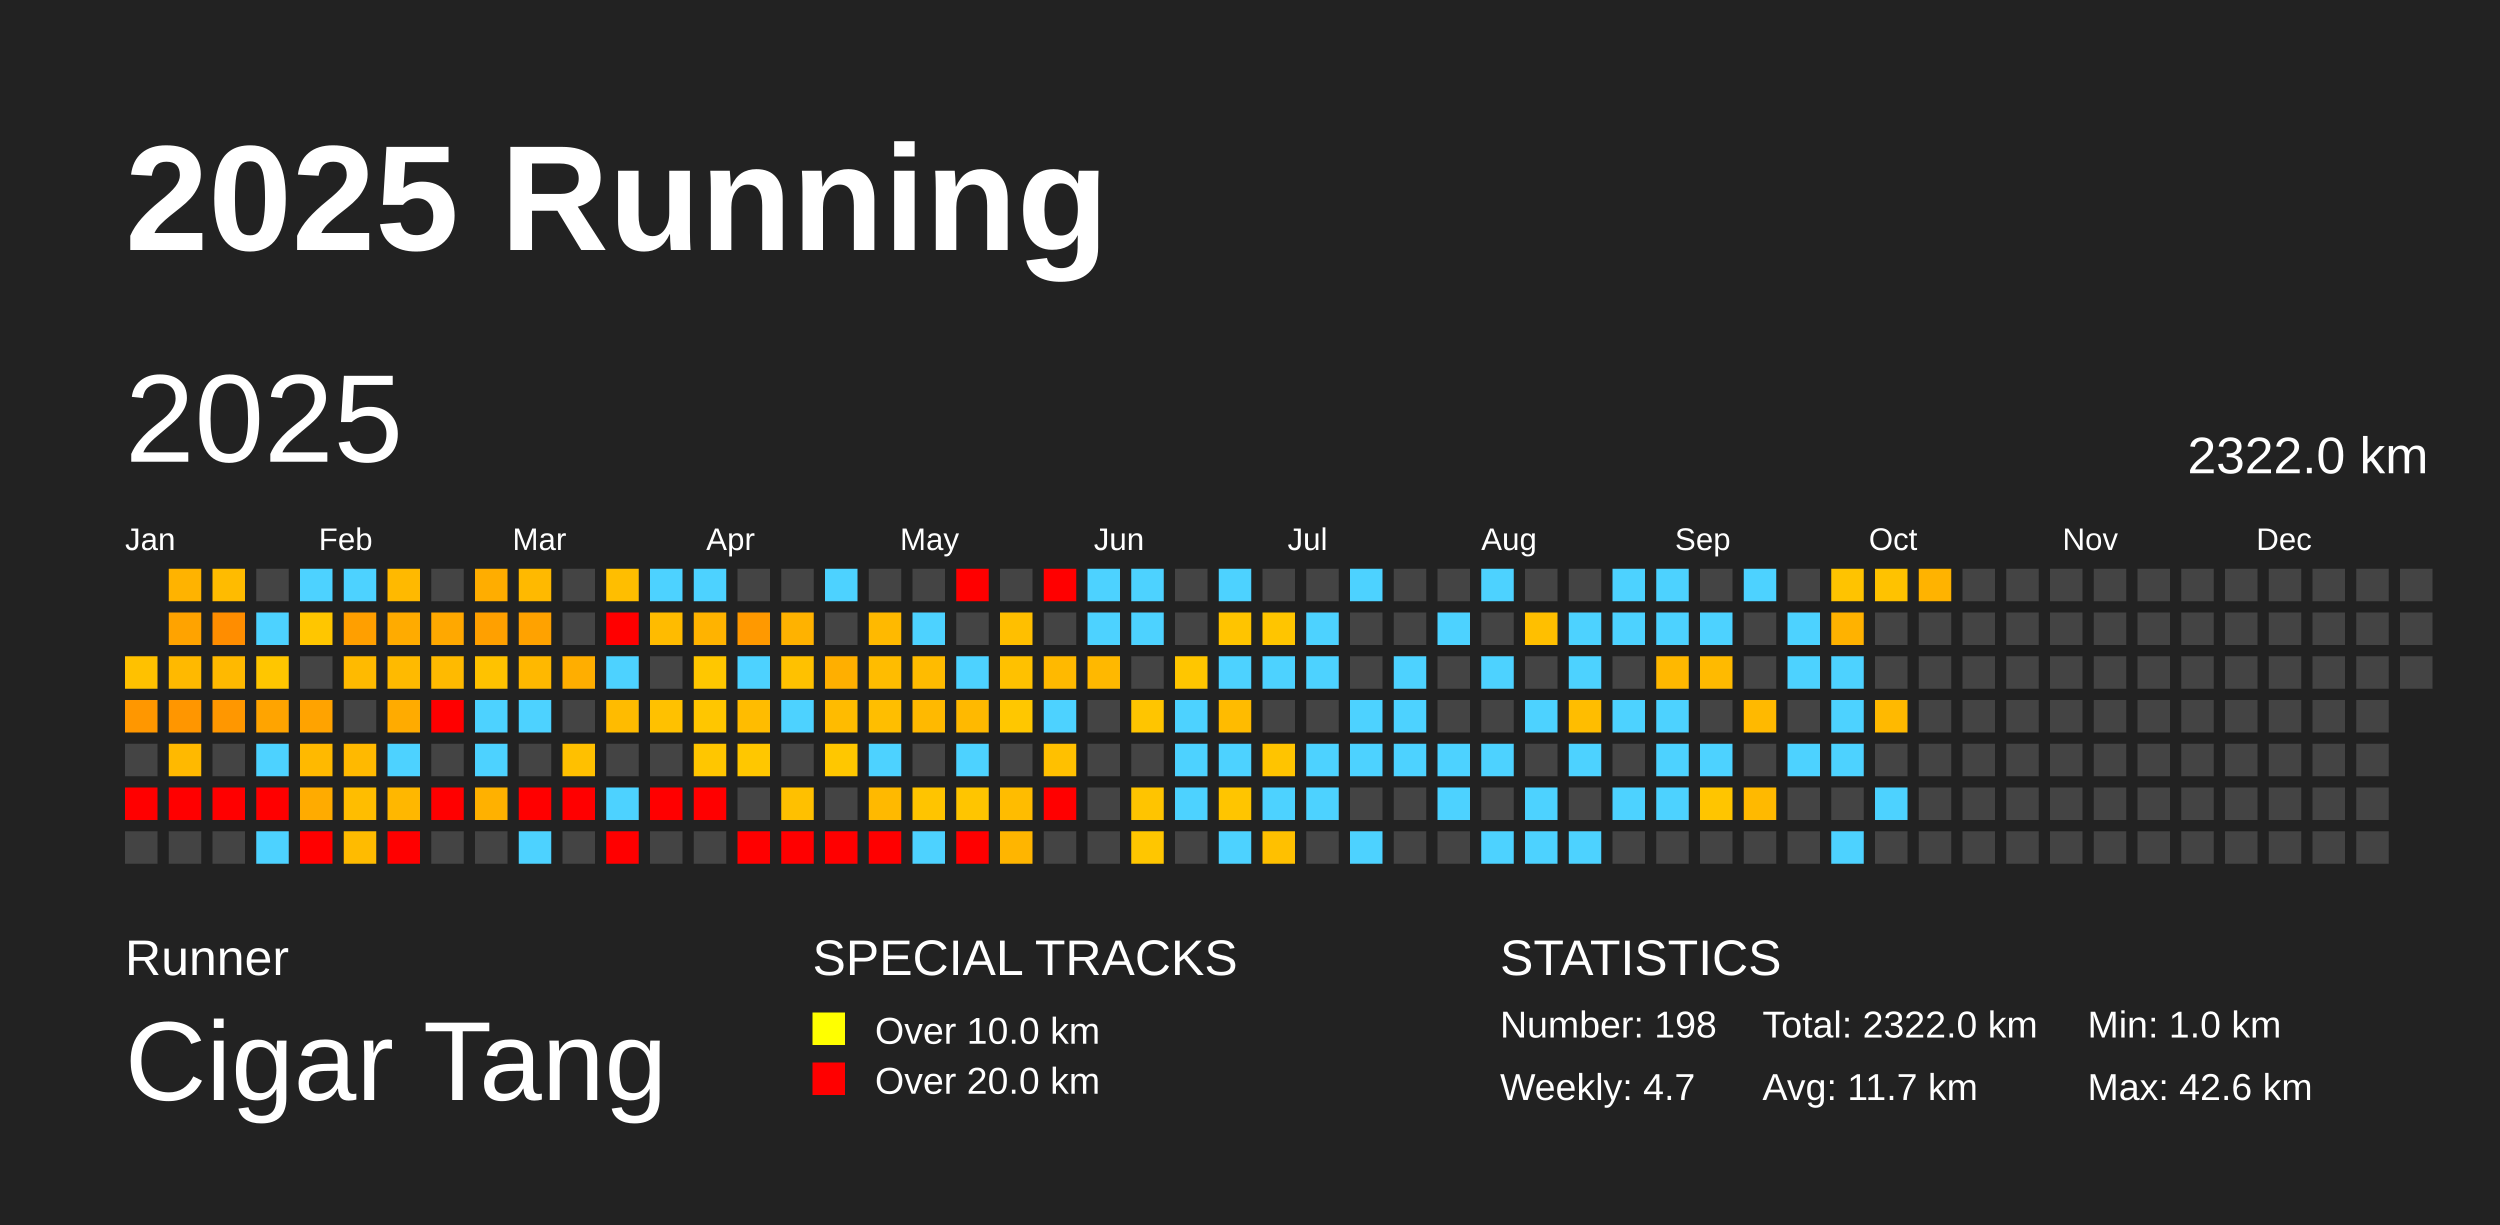
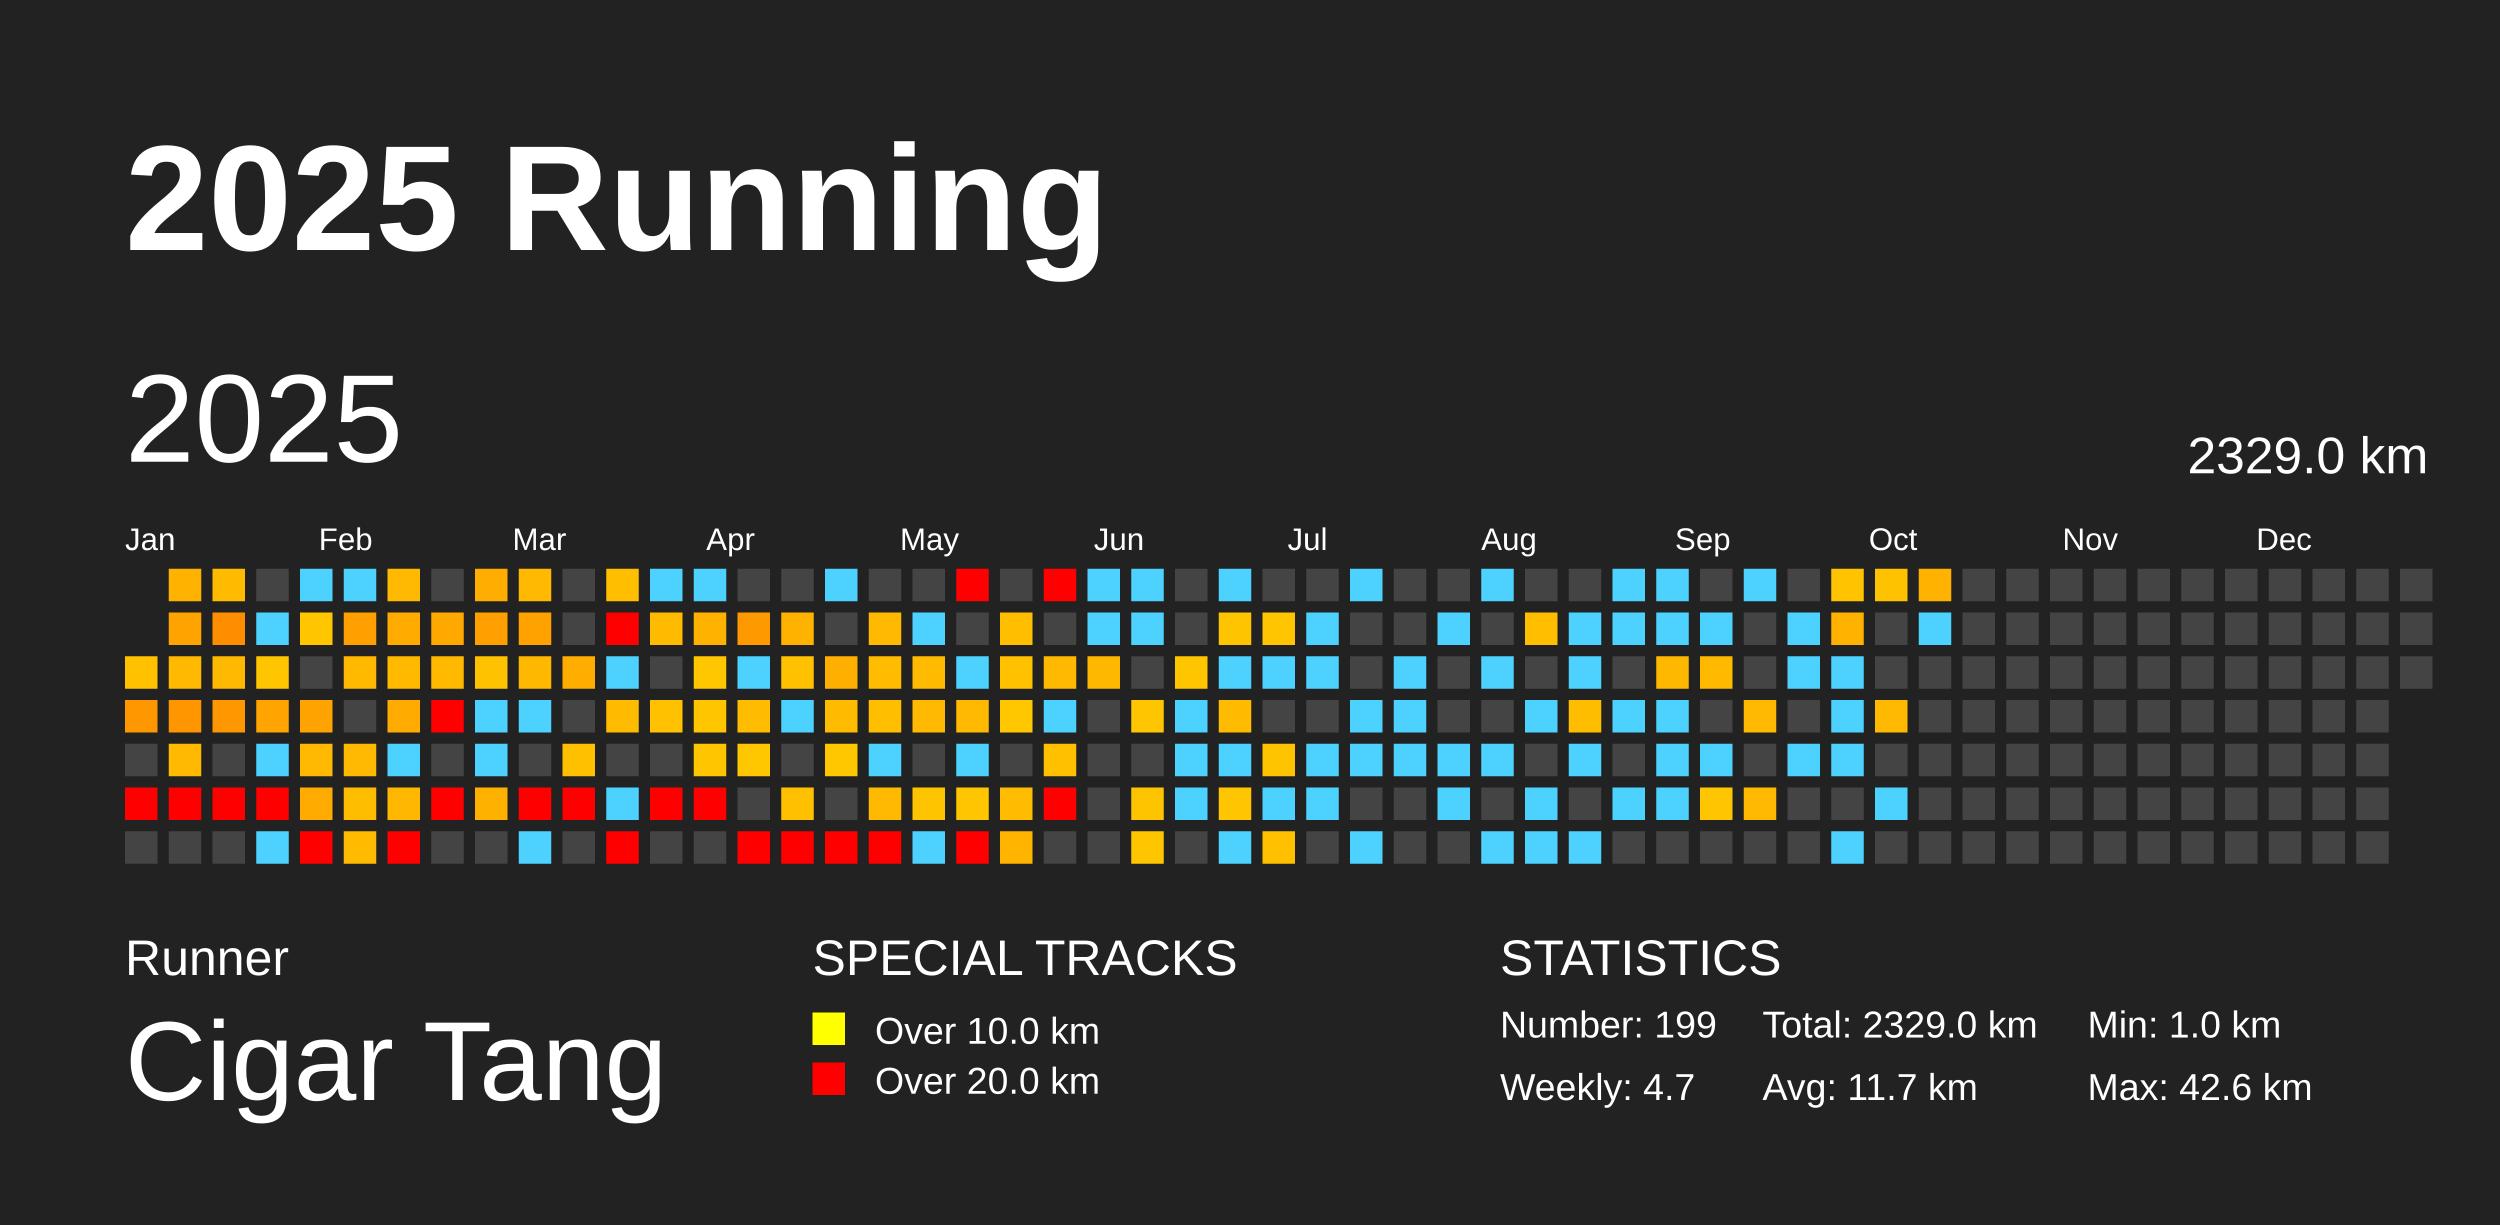
<svg xmlns="http://www.w3.org/2000/svg" baseProfile="full" height="98mm" version="1.1" viewBox="0,0,200,98" width="200mm">
  <defs />
  <rect fill="#222222" height="98" width="200" x="0" y="0" />
  <text fill="#FFFFFF" style="font-size:12px; font-family:Arial; font-weight:bold;" x="10" y="20">2025 Running</text>
  <text fill="#FFFFFF" style="font-size:4px; font-family:Arial" x="10" y="78">Runner</text>
  <text fill="#FFFFFF" style="font-size:9px; font-family:Arial" x="10" y="88">Cigar Tang</text>
  <text fill="#FFFFFF" style="font-size:4px; font-family:Arial" x="65" y="78">SPECIAL TRACKS</text>
  <rect fill="yellow" height="2.6" width="2.6" x="65" y="81" />
  <text fill="#FFFFFF" style="font-size:3px; font-family:Arial" x="70" y="83.5">Over 10.0 km</text>
  <rect fill="red" height="2.6" width="2.6" x="65" y="85" />
  <text fill="#FFFFFF" style="font-size:3px; font-family:Arial" x="70" y="87.5">Over 20.0 km</text>
  <text fill="#FFFFFF" style="font-size:4px; font-family:Arial" x="120" y="78">STATISTICS</text>
-   <text fill="#FFFFFF" style="font-size:3px; font-family:Arial" x="120" y="83">Number: 198</text>
+   <text fill="#FFFFFF" style="font-size:3px; font-family:Arial" x="120" y="83">Number: 199</text>
  <text fill="#FFFFFF" style="font-size:3px; font-family:Arial" x="120" y="88">Weekly: 4.7</text>
-   <text fill="#FFFFFF" style="font-size:3px; font-family:Arial" x="141" y="83">Total: 2322.0 km</text>
+   <text fill="#FFFFFF" style="font-size:3px; font-family:Arial" x="141" y="83">Total: 2329.0 km</text>
  <text fill="#FFFFFF" style="font-size:3px; font-family:Arial" x="141" y="88">Avg: 11.7 km</text>
  <text fill="#FFFFFF" style="font-size:3px; font-family:Arial" x="167" y="83">Min: 1.0 km</text>
  <text fill="#FFFFFF" style="font-size:3px; font-family:Arial" x="167" y="88">Max: 42.6 km</text>
  <text dominant-baseline="hanging" fill="#FFFFFF" style="font-size:10.0px; font-family:Arial;" x="10" y="30">2025</text>
-   <text dominant-baseline="hanging" fill="#FFFFFF" style="font-size:4.125px; font-family:Arial;" x="175" y="35">2322.0 km</text>
+   <text dominant-baseline="hanging" fill="#FFFFFF" style="font-size:4.125px; font-family:Arial;" x="175" y="35">2329.0 km</text>
  <text fill="#FFFFFF" style="font-size:2.5px; font-family:Arial" x="10.0" y="44">Jan</text>
  <text fill="#FFFFFF" style="font-size:2.5px; font-family:Arial" x="25.5" y="44">Feb</text>
  <text fill="#FFFFFF" style="font-size:2.5px; font-family:Arial" x="41.0" y="44">Mar</text>
  <text fill="#FFFFFF" style="font-size:2.5px; font-family:Arial" x="56.5" y="44">Apr</text>
  <text fill="#FFFFFF" style="font-size:2.5px; font-family:Arial" x="72.0" y="44">May</text>
  <text fill="#FFFFFF" style="font-size:2.5px; font-family:Arial" x="87.5" y="44">Jun</text>
  <text fill="#FFFFFF" style="font-size:2.5px; font-family:Arial" x="103.0" y="44">Jul</text>
  <text fill="#FFFFFF" style="font-size:2.5px; font-family:Arial" x="118.5" y="44">Aug</text>
  <text fill="#FFFFFF" style="font-size:2.5px; font-family:Arial" x="134.0" y="44">Sep</text>
  <text fill="#FFFFFF" style="font-size:2.5px; font-family:Arial" x="149.5" y="44">Oct</text>
  <text fill="#FFFFFF" style="font-size:2.5px; font-family:Arial" x="165.0" y="44">Nov</text>
  <text fill="#FFFFFF" style="font-size:2.5px; font-family:Arial" x="180.5" y="44">Dec</text>
  <rect fill="#ffc100" height="2.6" width="2.6" x="10.0" y="52.5" />
  <rect fill="#ff9700" height="2.6" width="2.6" x="10.0" y="56.0" />
  <rect fill="#444444" height="2.6" width="2.6" x="10.0" y="59.5" />
  <rect fill="red" height="2.6" width="2.6" x="10.0" y="63.0" />
  <rect fill="#444444" height="2.6" width="2.6" x="10.0" y="66.5" />
  <rect fill="#ffb300" height="2.6" width="2.6" x="13.5" y="45.5" />
  <rect fill="#ffa300" height="2.6" width="2.6" x="13.5" y="49.0" />
  <rect fill="#ffb900" height="2.6" width="2.6" x="13.5" y="52.5" />
  <rect fill="#ff9600" height="2.6" width="2.6" x="13.5" y="56.0" />
  <rect fill="#ffb900" height="2.6" width="2.6" x="13.5" y="59.5" />
  <rect fill="red" height="2.6" width="2.6" x="13.5" y="63.0" />
  <rect fill="#444444" height="2.6" width="2.6" x="13.5" y="66.5" />
  <rect fill="#ffbb00" height="2.6" width="2.6" x="17.0" y="45.5" />
  <rect fill="#ff8d00" height="2.6" width="2.6" x="17.0" y="49.0" />
  <rect fill="#ffb900" height="2.6" width="2.6" x="17.0" y="52.5" />
  <rect fill="#ff9700" height="2.6" width="2.6" x="17.0" y="56.0" />
  <rect fill="#444444" height="2.6" width="2.6" x="17.0" y="59.5" />
  <rect fill="red" height="2.6" width="2.6" x="17.0" y="63.0" />
  <rect fill="#444444" height="2.6" width="2.6" x="17.0" y="66.5" />
  <rect fill="#444444" height="2.6" width="2.6" x="20.5" y="45.5" />
  <rect fill="#4dd2ff" height="2.6" width="2.6" x="20.5" y="49.0" />
  <rect fill="#ffc600" height="2.6" width="2.6" x="20.5" y="52.5" />
  <rect fill="#ffa400" height="2.6" width="2.6" x="20.5" y="56.0" />
  <rect fill="#4dd2ff" height="2.6" width="2.6" x="20.5" y="59.5" />
  <rect fill="red" height="2.6" width="2.6" x="20.5" y="63.0" />
  <rect fill="#4dd2ff" height="2.6" width="2.6" x="20.5" y="66.5" />
  <rect fill="#4dd2ff" height="2.6" width="2.6" x="24.0" y="45.5" />
  <rect fill="#ffc600" height="2.6" width="2.6" x="24.0" y="49.0" />
  <rect fill="#444444" height="2.6" width="2.6" x="24.0" y="52.5" />
  <rect fill="#ffa300" height="2.6" width="2.6" x="24.0" y="56.0" />
  <rect fill="#ffb900" height="2.6" width="2.6" x="24.0" y="59.5" />
  <rect fill="#ffab00" height="2.6" width="2.6" x="24.0" y="63.0" />
  <rect fill="red" height="2.6" width="2.6" x="24.0" y="66.5" />
  <rect fill="#4dd2ff" height="2.6" width="2.6" x="27.5" y="45.5" />
  <rect fill="#ff9f00" height="2.6" width="2.6" x="27.5" y="49.0" />
  <rect fill="#ffba00" height="2.6" width="2.6" x="27.5" y="52.5" />
  <rect fill="#444444" height="2.6" width="2.6" x="27.5" y="56.0" />
  <rect fill="#ffb900" height="2.6" width="2.6" x="27.5" y="59.5" />
  <rect fill="#ffbd00" height="2.6" width="2.6" x="27.5" y="63.0" />
  <rect fill="#ffbb00" height="2.6" width="2.6" x="27.5" y="66.5" />
  <rect fill="#ffb900" height="2.6" width="2.6" x="31.0" y="45.5" />
  <rect fill="#ffab00" height="2.6" width="2.6" x="31.0" y="49.0" />
  <rect fill="#ffba00" height="2.6" width="2.6" x="31.0" y="52.5" />
  <rect fill="#ffab00" height="2.6" width="2.6" x="31.0" y="56.0" />
  <rect fill="#4dd2ff" height="2.6" width="2.6" x="31.0" y="59.5" />
  <rect fill="#ffb700" height="2.6" width="2.6" x="31.0" y="63.0" />
  <rect fill="red" height="2.6" width="2.6" x="31.0" y="66.5" />
  <rect fill="#444444" height="2.6" width="2.6" x="34.5" y="45.5" />
  <rect fill="#ffa800" height="2.6" width="2.6" x="34.5" y="49.0" />
  <rect fill="#ffba00" height="2.6" width="2.6" x="34.5" y="52.5" />
  <rect fill="red" height="2.6" width="2.6" x="34.5" y="56.0" />
  <rect fill="#444444" height="2.6" width="2.6" x="34.5" y="59.5" />
  <rect fill="red" height="2.6" width="2.6" x="34.5" y="63.0" />
  <rect fill="#444444" height="2.6" width="2.6" x="34.5" y="66.5" />
  <rect fill="#ffad00" height="2.6" width="2.6" x="38.0" y="45.5" />
  <rect fill="#ffa000" height="2.6" width="2.6" x="38.0" y="49.0" />
  <rect fill="#ffc200" height="2.6" width="2.6" x="38.0" y="52.5" />
  <rect fill="#4dd2ff" height="2.6" width="2.6" x="38.0" y="56.0" />
  <rect fill="#4dd2ff" height="2.6" width="2.6" x="38.0" y="59.5" />
  <rect fill="#ffb100" height="2.6" width="2.6" x="38.0" y="63.0" />
  <rect fill="#444444" height="2.6" width="2.6" x="38.0" y="66.5" />
  <rect fill="#ffb900" height="2.6" width="2.6" x="41.5" y="45.5" />
  <rect fill="#ffa200" height="2.6" width="2.6" x="41.5" y="49.0" />
  <rect fill="#ffb800" height="2.6" width="2.6" x="41.5" y="52.5" />
  <rect fill="#4dd2ff" height="2.6" width="2.6" x="41.5" y="56.0" />
  <rect fill="#444444" height="2.6" width="2.6" x="41.5" y="59.5" />
  <rect fill="red" height="2.6" width="2.6" x="41.5" y="63.0" />
  <rect fill="#4dd2ff" height="2.6" width="2.6" x="41.5" y="66.5" />
  <rect fill="#444444" height="2.6" width="2.6" x="45.0" y="45.5" />
  <rect fill="#444444" height="2.6" width="2.6" x="45.0" y="49.0" />
  <rect fill="#ffae00" height="2.6" width="2.6" x="45.0" y="52.5" />
  <rect fill="#444444" height="2.6" width="2.6" x="45.0" y="56.0" />
  <rect fill="#ffc000" height="2.6" width="2.6" x="45.0" y="59.5" />
  <rect fill="red" height="2.6" width="2.6" x="45.0" y="63.0" />
  <rect fill="#444444" height="2.6" width="2.6" x="45.0" y="66.5" />
  <rect fill="#ffbe00" height="2.6" width="2.6" x="48.5" y="45.5" />
  <rect fill="red" height="2.6" width="2.6" x="48.5" y="49.0" />
  <rect fill="#4dd2ff" height="2.6" width="2.6" x="48.5" y="52.5" />
  <rect fill="#ffbb00" height="2.6" width="2.6" x="48.5" y="56.0" />
  <rect fill="#444444" height="2.6" width="2.6" x="48.5" y="59.5" />
  <rect fill="#4dd2ff" height="2.6" width="2.6" x="48.5" y="63.0" />
  <rect fill="red" height="2.6" width="2.6" x="48.5" y="66.5" />
  <rect fill="#4dd2ff" height="2.6" width="2.6" x="52.0" y="45.5" />
  <rect fill="#ffbb00" height="2.6" width="2.6" x="52.0" y="49.0" />
  <rect fill="#444444" height="2.6" width="2.6" x="52.0" y="52.5" />
  <rect fill="#ffc100" height="2.6" width="2.6" x="52.0" y="56.0" />
  <rect fill="#444444" height="2.6" width="2.6" x="52.0" y="59.5" />
  <rect fill="red" height="2.6" width="2.6" x="52.0" y="63.0" />
  <rect fill="#444444" height="2.6" width="2.6" x="52.0" y="66.5" />
  <rect fill="#4dd2ff" height="2.6" width="2.6" x="55.5" y="45.5" />
  <rect fill="#ffb300" height="2.6" width="2.6" x="55.5" y="49.0" />
  <rect fill="#ffc700" height="2.6" width="2.6" x="55.5" y="52.5" />
  <rect fill="#ffc600" height="2.6" width="2.6" x="55.5" y="56.0" />
  <rect fill="#ffc600" height="2.6" width="2.6" x="55.5" y="59.5" />
  <rect fill="red" height="2.6" width="2.6" x="55.5" y="63.0" />
  <rect fill="#444444" height="2.6" width="2.6" x="55.5" y="66.5" />
  <rect fill="#444444" height="2.6" width="2.6" x="59.0" y="45.5" />
  <rect fill="#ff9900" height="2.6" width="2.6" x="59.0" y="49.0" />
  <rect fill="#4dd2ff" height="2.6" width="2.6" x="59.0" y="52.5" />
  <rect fill="#ffbc00" height="2.6" width="2.6" x="59.0" y="56.0" />
  <rect fill="#ffc700" height="2.6" width="2.6" x="59.0" y="59.5" />
  <rect fill="#444444" height="2.6" width="2.6" x="59.0" y="63.0" />
  <rect fill="red" height="2.6" width="2.6" x="59.0" y="66.5" />
  <rect fill="#444444" height="2.6" width="2.6" x="62.5" y="45.5" />
  <rect fill="#ffb200" height="2.6" width="2.6" x="62.5" y="49.0" />
  <rect fill="#ffc100" height="2.6" width="2.6" x="62.5" y="52.5" />
  <rect fill="#4dd2ff" height="2.6" width="2.6" x="62.5" y="56.0" />
  <rect fill="#444444" height="2.6" width="2.6" x="62.5" y="59.5" />
  <rect fill="#ffc000" height="2.6" width="2.6" x="62.5" y="63.0" />
  <rect fill="red" height="2.6" width="2.6" x="62.5" y="66.5" />
  <rect fill="#4dd2ff" height="2.6" width="2.6" x="66.0" y="45.5" />
  <rect fill="#444444" height="2.6" width="2.6" x="66.0" y="49.0" />
  <rect fill="#ffaf00" height="2.6" width="2.6" x="66.0" y="52.5" />
  <rect fill="#ffbb00" height="2.6" width="2.6" x="66.0" y="56.0" />
  <rect fill="#ffc700" height="2.6" width="2.6" x="66.0" y="59.5" />
  <rect fill="#444444" height="2.6" width="2.6" x="66.0" y="63.0" />
  <rect fill="red" height="2.6" width="2.6" x="66.0" y="66.5" />
  <rect fill="#444444" height="2.6" width="2.6" x="69.5" y="45.5" />
  <rect fill="#ffb900" height="2.6" width="2.6" x="69.5" y="49.0" />
  <rect fill="#ffbc00" height="2.6" width="2.6" x="69.5" y="52.5" />
  <rect fill="#ffbe00" height="2.6" width="2.6" x="69.5" y="56.0" />
  <rect fill="#4dd2ff" height="2.6" width="2.6" x="69.5" y="59.5" />
  <rect fill="#ffb900" height="2.6" width="2.6" x="69.5" y="63.0" />
  <rect fill="red" height="2.6" width="2.6" x="69.5" y="66.5" />
  <rect fill="#444444" height="2.6" width="2.6" x="73.0" y="45.5" />
  <rect fill="#4dd2ff" height="2.6" width="2.6" x="73.0" y="49.0" />
  <rect fill="#ffbb00" height="2.6" width="2.6" x="73.0" y="52.5" />
  <rect fill="#ffb900" height="2.6" width="2.6" x="73.0" y="56.0" />
  <rect fill="#444444" height="2.6" width="2.6" x="73.0" y="59.5" />
  <rect fill="#ffc400" height="2.6" width="2.6" x="73.0" y="63.0" />
  <rect fill="#4dd2ff" height="2.6" width="2.6" x="73.0" y="66.5" />
  <rect fill="red" height="2.6" width="2.6" x="76.5" y="45.5" />
  <rect fill="#444444" height="2.6" width="2.6" x="76.5" y="49.0" />
  <rect fill="#4dd2ff" height="2.6" width="2.6" x="76.5" y="52.5" />
  <rect fill="#ffb900" height="2.6" width="2.6" x="76.5" y="56.0" />
  <rect fill="#4dd2ff" height="2.6" width="2.6" x="76.5" y="59.5" />
  <rect fill="#ffc500" height="2.6" width="2.6" x="76.5" y="63.0" />
  <rect fill="red" height="2.6" width="2.6" x="76.5" y="66.5" />
  <rect fill="#444444" height="2.6" width="2.6" x="80.0" y="45.5" />
  <rect fill="#ffbf00" height="2.6" width="2.6" x="80.0" y="49.0" />
  <rect fill="#ffc100" height="2.6" width="2.6" x="80.0" y="52.5" />
  <rect fill="#ffc700" height="2.6" width="2.6" x="80.0" y="56.0" />
  <rect fill="#444444" height="2.6" width="2.6" x="80.0" y="59.5" />
  <rect fill="#ffbc00" height="2.6" width="2.6" x="80.0" y="63.0" />
  <rect fill="#ffb500" height="2.6" width="2.6" x="80.0" y="66.5" />
  <rect fill="red" height="2.6" width="2.6" x="83.5" y="45.5" />
  <rect fill="#444444" height="2.6" width="2.6" x="83.5" y="49.0" />
  <rect fill="#ffb900" height="2.6" width="2.6" x="83.5" y="52.5" />
  <rect fill="#4dd2ff" height="2.6" width="2.6" x="83.5" y="56.0" />
  <rect fill="#ffc000" height="2.6" width="2.6" x="83.5" y="59.5" />
  <rect fill="red" height="2.6" width="2.6" x="83.5" y="63.0" />
  <rect fill="#444444" height="2.6" width="2.6" x="83.5" y="66.5" />
  <rect fill="#4dd2ff" height="2.6" width="2.6" x="87.0" y="45.5" />
  <rect fill="#4dd2ff" height="2.6" width="2.6" x="87.0" y="49.0" />
  <rect fill="#ffb800" height="2.6" width="2.6" x="87.0" y="52.5" />
  <rect fill="#444444" height="2.6" width="2.6" x="87.0" y="56.0" />
  <rect fill="#444444" height="2.6" width="2.6" x="87.0" y="59.5" />
  <rect fill="#444444" height="2.6" width="2.6" x="87.0" y="63.0" />
  <rect fill="#444444" height="2.6" width="2.6" x="87.0" y="66.5" />
  <rect fill="#4dd2ff" height="2.6" width="2.6" x="90.5" y="45.5" />
  <rect fill="#4dd2ff" height="2.6" width="2.6" x="90.5" y="49.0" />
  <rect fill="#444444" height="2.6" width="2.6" x="90.5" y="52.5" />
  <rect fill="#ffc500" height="2.6" width="2.6" x="90.5" y="56.0" />
  <rect fill="#444444" height="2.6" width="2.6" x="90.5" y="59.5" />
  <rect fill="#ffc400" height="2.6" width="2.6" x="90.5" y="63.0" />
  <rect fill="#ffc600" height="2.6" width="2.6" x="90.5" y="66.5" />
  <rect fill="#444444" height="2.6" width="2.6" x="94.0" y="45.5" />
  <rect fill="#444444" height="2.6" width="2.6" x="94.0" y="49.0" />
  <rect fill="#ffc600" height="2.6" width="2.6" x="94.0" y="52.5" />
  <rect fill="#4dd2ff" height="2.6" width="2.6" x="94.0" y="56.0" />
  <rect fill="#4dd2ff" height="2.6" width="2.6" x="94.0" y="59.5" />
  <rect fill="#4dd2ff" height="2.6" width="2.6" x="94.0" y="63.0" />
  <rect fill="#444444" height="2.6" width="2.6" x="94.0" y="66.5" />
  <rect fill="#4dd2ff" height="2.6" width="2.6" x="97.5" y="45.5" />
  <rect fill="#ffc400" height="2.6" width="2.6" x="97.5" y="49.0" />
  <rect fill="#4dd2ff" height="2.6" width="2.6" x="97.5" y="52.5" />
  <rect fill="#ffbb00" height="2.6" width="2.6" x="97.5" y="56.0" />
  <rect fill="#4dd2ff" height="2.6" width="2.6" x="97.5" y="59.5" />
  <rect fill="#ffc500" height="2.6" width="2.6" x="97.5" y="63.0" />
  <rect fill="#4dd2ff" height="2.6" width="2.6" x="97.5" y="66.5" />
  <rect fill="#444444" height="2.6" width="2.6" x="101.0" y="45.5" />
  <rect fill="#ffc500" height="2.6" width="2.6" x="101.0" y="49.0" />
  <rect fill="#4dd2ff" height="2.6" width="2.6" x="101.0" y="52.5" />
  <rect fill="#444444" height="2.6" width="2.6" x="101.0" y="56.0" />
  <rect fill="#ffc400" height="2.6" width="2.6" x="101.0" y="59.5" />
  <rect fill="#4dd2ff" height="2.6" width="2.6" x="101.0" y="63.0" />
  <rect fill="#ffc000" height="2.6" width="2.6" x="101.0" y="66.5" />
  <rect fill="#444444" height="2.6" width="2.6" x="104.5" y="45.5" />
  <rect fill="#4dd2ff" height="2.6" width="2.6" x="104.5" y="49.0" />
  <rect fill="#4dd2ff" height="2.6" width="2.6" x="104.5" y="52.5" />
  <rect fill="#444444" height="2.6" width="2.6" x="104.5" y="56.0" />
  <rect fill="#4dd2ff" height="2.6" width="2.6" x="104.5" y="59.5" />
  <rect fill="#4dd2ff" height="2.6" width="2.6" x="104.5" y="63.0" />
  <rect fill="#444444" height="2.6" width="2.6" x="104.5" y="66.5" />
  <rect fill="#4dd2ff" height="2.6" width="2.6" x="108.0" y="45.5" />
  <rect fill="#444444" height="2.6" width="2.6" x="108.0" y="49.0" />
  <rect fill="#444444" height="2.6" width="2.6" x="108.0" y="52.5" />
  <rect fill="#4dd2ff" height="2.6" width="2.6" x="108.0" y="56.0" />
  <rect fill="#4dd2ff" height="2.6" width="2.6" x="108.0" y="59.5" />
  <rect fill="#444444" height="2.6" width="2.6" x="108.0" y="63.0" />
  <rect fill="#4dd2ff" height="2.6" width="2.6" x="108.0" y="66.5" />
  <rect fill="#444444" height="2.6" width="2.6" x="111.5" y="45.5" />
  <rect fill="#444444" height="2.6" width="2.6" x="111.5" y="49.0" />
  <rect fill="#4dd2ff" height="2.6" width="2.6" x="111.5" y="52.5" />
  <rect fill="#4dd2ff" height="2.6" width="2.6" x="111.5" y="56.0" />
  <rect fill="#4dd2ff" height="2.6" width="2.6" x="111.5" y="59.5" />
  <rect fill="#444444" height="2.6" width="2.6" x="111.5" y="63.0" />
  <rect fill="#444444" height="2.6" width="2.6" x="111.5" y="66.5" />
  <rect fill="#444444" height="2.6" width="2.6" x="115.0" y="45.5" />
  <rect fill="#4dd2ff" height="2.6" width="2.6" x="115.0" y="49.0" />
  <rect fill="#444444" height="2.6" width="2.6" x="115.0" y="52.5" />
  <rect fill="#444444" height="2.6" width="2.6" x="115.0" y="56.0" />
  <rect fill="#4dd2ff" height="2.6" width="2.6" x="115.0" y="59.5" />
  <rect fill="#4dd2ff" height="2.6" width="2.6" x="115.0" y="63.0" />
  <rect fill="#444444" height="2.6" width="2.6" x="115.0" y="66.5" />
  <rect fill="#4dd2ff" height="2.6" width="2.6" x="118.5" y="45.5" />
  <rect fill="#444444" height="2.6" width="2.6" x="118.5" y="49.0" />
  <rect fill="#4dd2ff" height="2.6" width="2.6" x="118.5" y="52.5" />
  <rect fill="#444444" height="2.6" width="2.6" x="118.5" y="56.0" />
  <rect fill="#4dd2ff" height="2.6" width="2.6" x="118.5" y="59.5" />
  <rect fill="#444444" height="2.6" width="2.6" x="118.5" y="63.0" />
  <rect fill="#4dd2ff" height="2.6" width="2.6" x="118.5" y="66.5" />
  <rect fill="#444444" height="2.6" width="2.6" x="122.0" y="45.5" />
  <rect fill="#ffbf00" height="2.6" width="2.6" x="122.0" y="49.0" />
  <rect fill="#444444" height="2.6" width="2.6" x="122.0" y="52.5" />
  <rect fill="#4dd2ff" height="2.6" width="2.6" x="122.0" y="56.0" />
  <rect fill="#444444" height="2.6" width="2.6" x="122.0" y="59.5" />
  <rect fill="#4dd2ff" height="2.6" width="2.6" x="122.0" y="63.0" />
  <rect fill="#4dd2ff" height="2.6" width="2.6" x="122.0" y="66.5" />
  <rect fill="#444444" height="2.6" width="2.6" x="125.5" y="45.5" />
  <rect fill="#4dd2ff" height="2.6" width="2.6" x="125.5" y="49.0" />
  <rect fill="#4dd2ff" height="2.6" width="2.6" x="125.5" y="52.5" />
  <rect fill="#ffbd00" height="2.6" width="2.6" x="125.5" y="56.0" />
  <rect fill="#4dd2ff" height="2.6" width="2.6" x="125.5" y="59.5" />
  <rect fill="#444444" height="2.6" width="2.6" x="125.5" y="63.0" />
  <rect fill="#4dd2ff" height="2.6" width="2.6" x="125.5" y="66.5" />
  <rect fill="#4dd2ff" height="2.6" width="2.6" x="129.0" y="45.5" />
  <rect fill="#4dd2ff" height="2.6" width="2.6" x="129.0" y="49.0" />
  <rect fill="#444444" height="2.6" width="2.6" x="129.0" y="52.5" />
  <rect fill="#4dd2ff" height="2.6" width="2.6" x="129.0" y="56.0" />
  <rect fill="#444444" height="2.6" width="2.6" x="129.0" y="59.5" />
  <rect fill="#4dd2ff" height="2.6" width="2.6" x="129.0" y="63.0" />
  <rect fill="#444444" height="2.6" width="2.6" x="129.0" y="66.5" />
  <rect fill="#4dd2ff" height="2.6" width="2.6" x="132.5" y="45.5" />
  <rect fill="#4dd2ff" height="2.6" width="2.6" x="132.5" y="49.0" />
  <rect fill="#ffb800" height="2.6" width="2.6" x="132.5" y="52.5" />
  <rect fill="#4dd2ff" height="2.6" width="2.6" x="132.5" y="56.0" />
  <rect fill="#4dd2ff" height="2.6" width="2.6" x="132.5" y="59.5" />
  <rect fill="#4dd2ff" height="2.6" width="2.6" x="132.5" y="63.0" />
  <rect fill="#444444" height="2.6" width="2.6" x="132.5" y="66.5" />
  <rect fill="#444444" height="2.6" width="2.6" x="136.0" y="45.5" />
  <rect fill="#4dd2ff" height="2.6" width="2.6" x="136.0" y="49.0" />
  <rect fill="#ffba00" height="2.6" width="2.6" x="136.0" y="52.5" />
  <rect fill="#444444" height="2.6" width="2.6" x="136.0" y="56.0" />
  <rect fill="#4dd2ff" height="2.6" width="2.6" x="136.0" y="59.5" />
  <rect fill="#ffc500" height="2.6" width="2.6" x="136.0" y="63.0" />
  <rect fill="#444444" height="2.6" width="2.6" x="136.0" y="66.5" />
  <rect fill="#4dd2ff" height="2.6" width="2.6" x="139.5" y="45.5" />
  <rect fill="#444444" height="2.6" width="2.6" x="139.5" y="49.0" />
  <rect fill="#444444" height="2.6" width="2.6" x="139.5" y="52.5" />
  <rect fill="#ffb900" height="2.6" width="2.6" x="139.5" y="56.0" />
  <rect fill="#444444" height="2.6" width="2.6" x="139.5" y="59.5" />
  <rect fill="#ffb900" height="2.6" width="2.6" x="139.5" y="63.0" />
  <rect fill="#444444" height="2.6" width="2.6" x="139.5" y="66.5" />
  <rect fill="#444444" height="2.6" width="2.6" x="143.0" y="45.5" />
  <rect fill="#4dd2ff" height="2.6" width="2.6" x="143.0" y="49.0" />
  <rect fill="#4dd2ff" height="2.6" width="2.6" x="143.0" y="52.5" />
  <rect fill="#444444" height="2.6" width="2.6" x="143.0" y="56.0" />
  <rect fill="#4dd2ff" height="2.6" width="2.6" x="143.0" y="59.5" />
  <rect fill="#444444" height="2.6" width="2.6" x="143.0" y="63.0" />
  <rect fill="#444444" height="2.6" width="2.6" x="143.0" y="66.5" />
  <rect fill="#ffc300" height="2.6" width="2.6" x="146.5" y="45.5" />
  <rect fill="#ffb200" height="2.6" width="2.6" x="146.5" y="49.0" />
  <rect fill="#4dd2ff" height="2.6" width="2.6" x="146.5" y="52.5" />
  <rect fill="#4dd2ff" height="2.6" width="2.6" x="146.5" y="56.0" />
  <rect fill="#4dd2ff" height="2.6" width="2.6" x="146.5" y="59.5" />
  <rect fill="#444444" height="2.6" width="2.6" x="146.5" y="63.0" />
  <rect fill="#4dd2ff" height="2.6" width="2.6" x="146.5" y="66.5" />
  <rect fill="#ffc200" height="2.6" width="2.6" x="150.0" y="45.5" />
  <rect fill="#444444" height="2.6" width="2.6" x="150.0" y="49.0" />
  <rect fill="#444444" height="2.6" width="2.6" x="150.0" y="52.5" />
  <rect fill="#ffb900" height="2.6" width="2.6" x="150.0" y="56.0" />
  <rect fill="#444444" height="2.6" width="2.6" x="150.0" y="59.5" />
  <rect fill="#4dd2ff" height="2.6" width="2.6" x="150.0" y="63.0" />
  <rect fill="#444444" height="2.6" width="2.6" x="150.0" y="66.5" />
  <rect fill="#ffb300" height="2.6" width="2.6" x="153.5" y="45.5" />
-   <rect fill="#444444" height="2.6" width="2.6" x="153.5" y="49.0" />
+   <rect fill="#4dd2ff" height="2.6" width="2.6" x="153.5" y="49.0" />
  <rect fill="#444444" height="2.6" width="2.6" x="153.5" y="52.5" />
  <rect fill="#444444" height="2.6" width="2.6" x="153.5" y="56.0" />
  <rect fill="#444444" height="2.6" width="2.6" x="153.5" y="59.5" />
  <rect fill="#444444" height="2.6" width="2.6" x="153.5" y="63.0" />
  <rect fill="#444444" height="2.6" width="2.6" x="153.5" y="66.5" />
  <rect fill="#444444" height="2.6" width="2.6" x="157.0" y="45.5" />
  <rect fill="#444444" height="2.6" width="2.6" x="157.0" y="49.0" />
  <rect fill="#444444" height="2.6" width="2.6" x="157.0" y="52.5" />
  <rect fill="#444444" height="2.6" width="2.6" x="157.0" y="56.0" />
  <rect fill="#444444" height="2.6" width="2.6" x="157.0" y="59.5" />
  <rect fill="#444444" height="2.6" width="2.6" x="157.0" y="63.0" />
  <rect fill="#444444" height="2.6" width="2.6" x="157.0" y="66.5" />
  <rect fill="#444444" height="2.6" width="2.6" x="160.5" y="45.5" />
  <rect fill="#444444" height="2.6" width="2.6" x="160.5" y="49.0" />
  <rect fill="#444444" height="2.6" width="2.6" x="160.5" y="52.5" />
  <rect fill="#444444" height="2.6" width="2.6" x="160.5" y="56.0" />
  <rect fill="#444444" height="2.6" width="2.6" x="160.5" y="59.5" />
  <rect fill="#444444" height="2.6" width="2.6" x="160.5" y="63.0" />
  <rect fill="#444444" height="2.6" width="2.6" x="160.5" y="66.5" />
  <rect fill="#444444" height="2.6" width="2.6" x="164.0" y="45.5" />
  <rect fill="#444444" height="2.6" width="2.6" x="164.0" y="49.0" />
  <rect fill="#444444" height="2.6" width="2.6" x="164.0" y="52.5" />
  <rect fill="#444444" height="2.6" width="2.6" x="164.0" y="56.0" />
  <rect fill="#444444" height="2.6" width="2.6" x="164.0" y="59.5" />
  <rect fill="#444444" height="2.6" width="2.6" x="164.0" y="63.0" />
  <rect fill="#444444" height="2.6" width="2.6" x="164.0" y="66.5" />
  <rect fill="#444444" height="2.6" width="2.6" x="167.5" y="45.5" />
  <rect fill="#444444" height="2.6" width="2.6" x="167.5" y="49.0" />
  <rect fill="#444444" height="2.6" width="2.6" x="167.5" y="52.5" />
  <rect fill="#444444" height="2.6" width="2.6" x="167.5" y="56.0" />
  <rect fill="#444444" height="2.6" width="2.6" x="167.5" y="59.5" />
  <rect fill="#444444" height="2.6" width="2.6" x="167.5" y="63.0" />
  <rect fill="#444444" height="2.6" width="2.6" x="167.5" y="66.5" />
  <rect fill="#444444" height="2.6" width="2.6" x="171.0" y="45.5" />
  <rect fill="#444444" height="2.6" width="2.6" x="171.0" y="49.0" />
  <rect fill="#444444" height="2.6" width="2.6" x="171.0" y="52.5" />
  <rect fill="#444444" height="2.6" width="2.6" x="171.0" y="56.0" />
  <rect fill="#444444" height="2.6" width="2.6" x="171.0" y="59.5" />
  <rect fill="#444444" height="2.6" width="2.6" x="171.0" y="63.0" />
  <rect fill="#444444" height="2.6" width="2.6" x="171.0" y="66.5" />
  <rect fill="#444444" height="2.6" width="2.6" x="174.5" y="45.5" />
  <rect fill="#444444" height="2.6" width="2.6" x="174.5" y="49.0" />
  <rect fill="#444444" height="2.6" width="2.6" x="174.5" y="52.5" />
  <rect fill="#444444" height="2.6" width="2.6" x="174.5" y="56.0" />
  <rect fill="#444444" height="2.6" width="2.6" x="174.5" y="59.5" />
  <rect fill="#444444" height="2.6" width="2.6" x="174.5" y="63.0" />
  <rect fill="#444444" height="2.6" width="2.6" x="174.5" y="66.5" />
  <rect fill="#444444" height="2.6" width="2.6" x="178.0" y="45.5" />
  <rect fill="#444444" height="2.6" width="2.6" x="178.0" y="49.0" />
  <rect fill="#444444" height="2.6" width="2.6" x="178.0" y="52.5" />
  <rect fill="#444444" height="2.6" width="2.6" x="178.0" y="56.0" />
  <rect fill="#444444" height="2.6" width="2.6" x="178.0" y="59.5" />
  <rect fill="#444444" height="2.6" width="2.6" x="178.0" y="63.0" />
  <rect fill="#444444" height="2.6" width="2.6" x="178.0" y="66.5" />
  <rect fill="#444444" height="2.6" width="2.6" x="181.5" y="45.5" />
  <rect fill="#444444" height="2.6" width="2.6" x="181.5" y="49.0" />
  <rect fill="#444444" height="2.6" width="2.6" x="181.5" y="52.5" />
  <rect fill="#444444" height="2.6" width="2.6" x="181.5" y="56.0" />
  <rect fill="#444444" height="2.6" width="2.6" x="181.5" y="59.5" />
  <rect fill="#444444" height="2.6" width="2.6" x="181.5" y="63.0" />
  <rect fill="#444444" height="2.6" width="2.6" x="181.5" y="66.5" />
  <rect fill="#444444" height="2.6" width="2.6" x="185.0" y="45.5" />
  <rect fill="#444444" height="2.6" width="2.6" x="185.0" y="49.0" />
  <rect fill="#444444" height="2.6" width="2.6" x="185.0" y="52.5" />
  <rect fill="#444444" height="2.6" width="2.6" x="185.0" y="56.0" />
  <rect fill="#444444" height="2.6" width="2.6" x="185.0" y="59.5" />
  <rect fill="#444444" height="2.6" width="2.6" x="185.0" y="63.0" />
  <rect fill="#444444" height="2.6" width="2.6" x="185.0" y="66.5" />
  <rect fill="#444444" height="2.6" width="2.6" x="188.5" y="45.5" />
  <rect fill="#444444" height="2.6" width="2.6" x="188.5" y="49.0" />
  <rect fill="#444444" height="2.6" width="2.6" x="188.5" y="52.5" />
  <rect fill="#444444" height="2.6" width="2.6" x="188.5" y="56.0" />
  <rect fill="#444444" height="2.6" width="2.6" x="188.5" y="59.5" />
  <rect fill="#444444" height="2.6" width="2.6" x="188.5" y="63.0" />
  <rect fill="#444444" height="2.6" width="2.6" x="188.5" y="66.5" />
  <rect fill="#444444" height="2.6" width="2.6" x="192.0" y="45.5" />
  <rect fill="#444444" height="2.6" width="2.6" x="192.0" y="49.0" />
  <rect fill="#444444" height="2.6" width="2.6" x="192.0" y="52.5" />
</svg>
